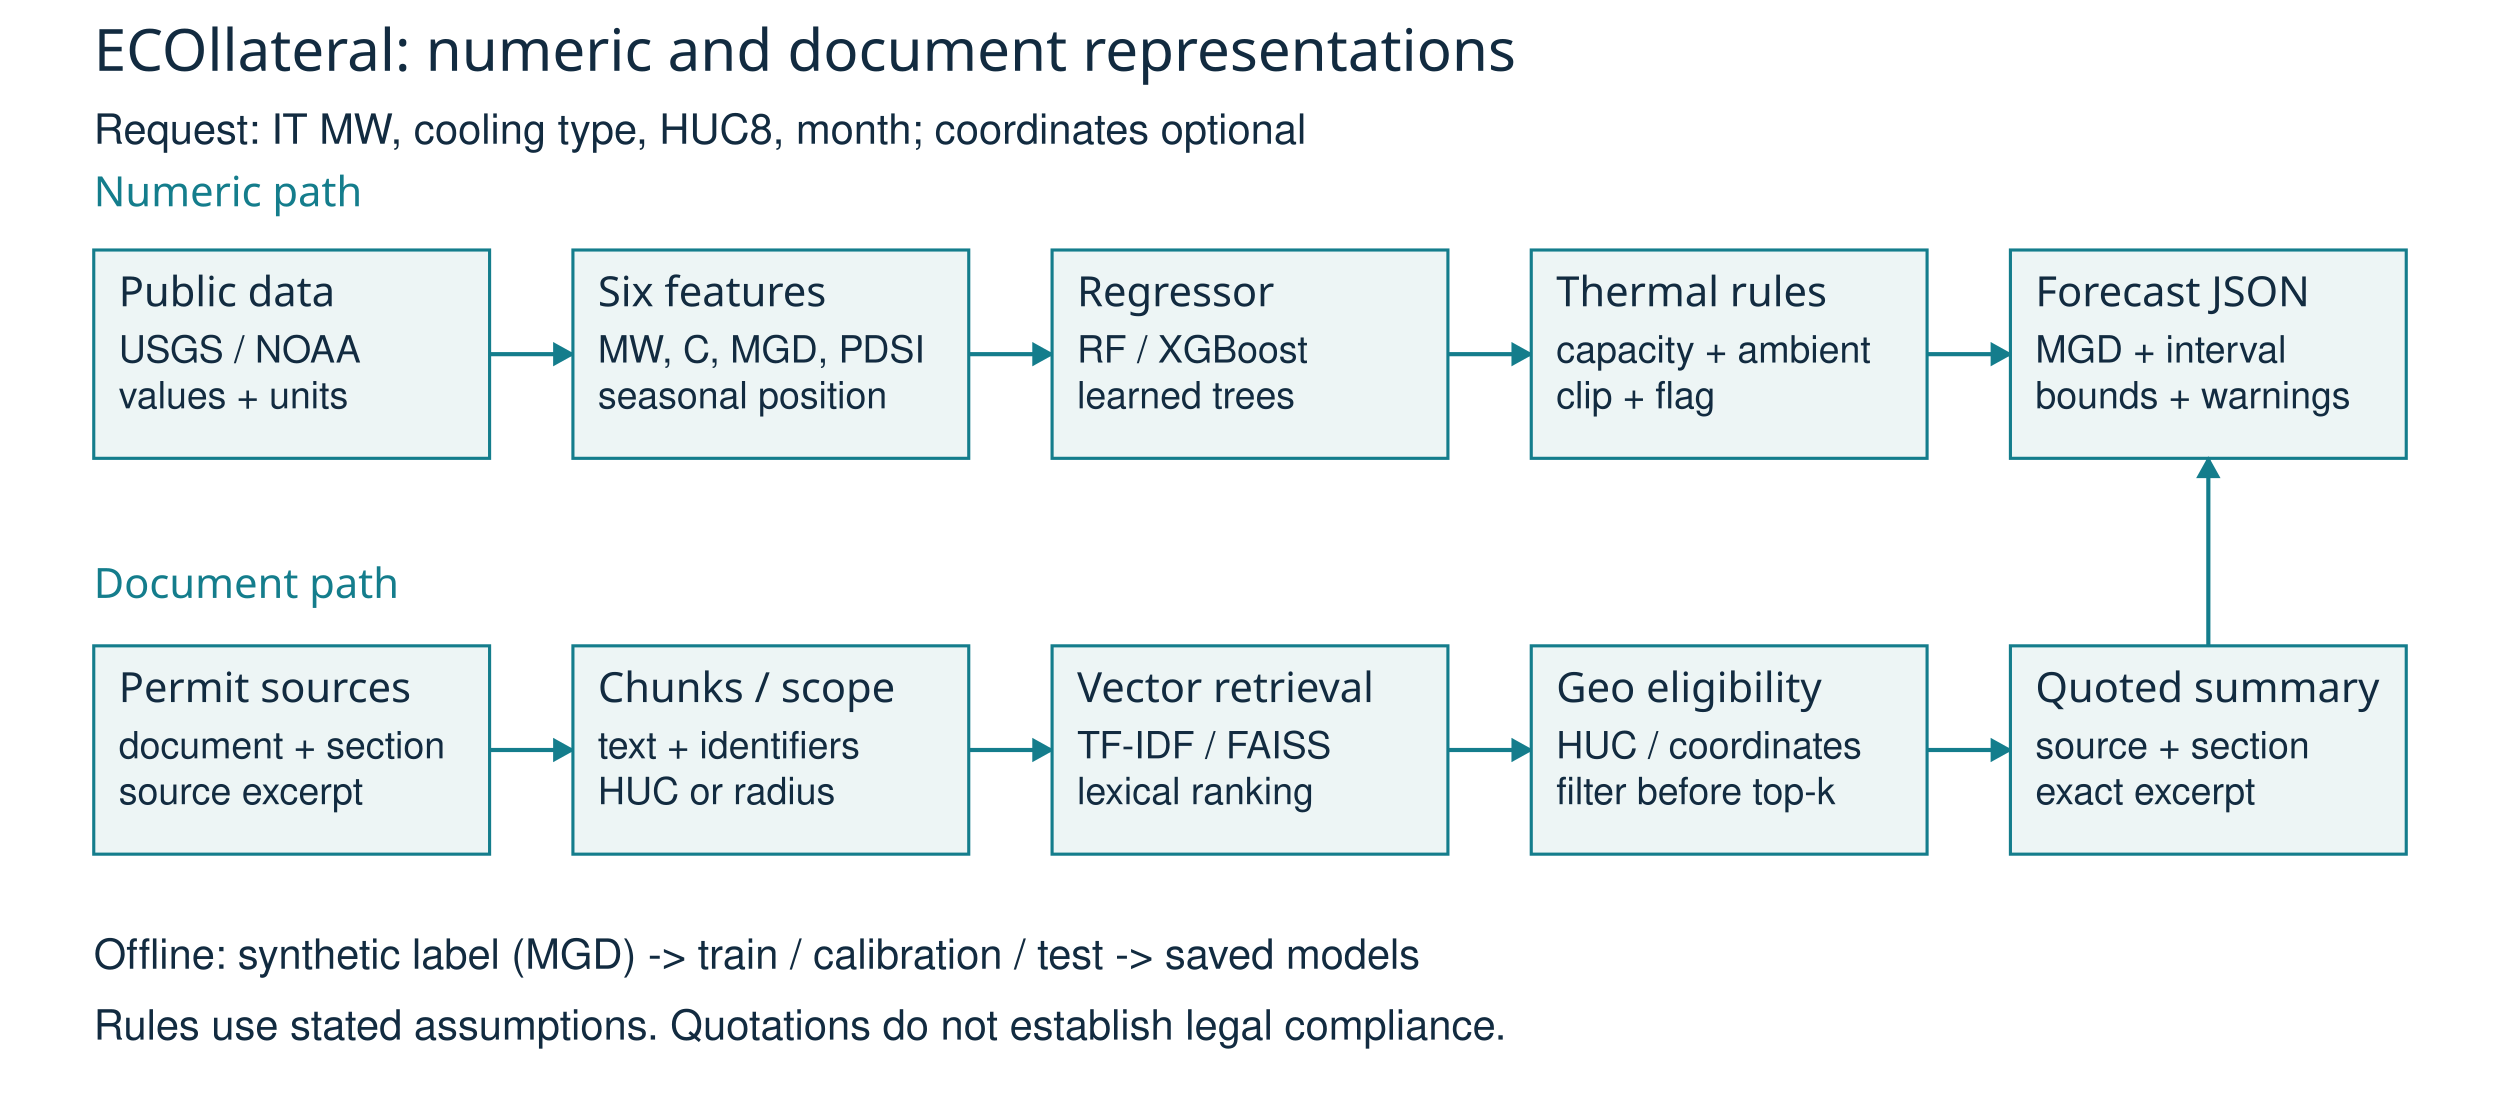
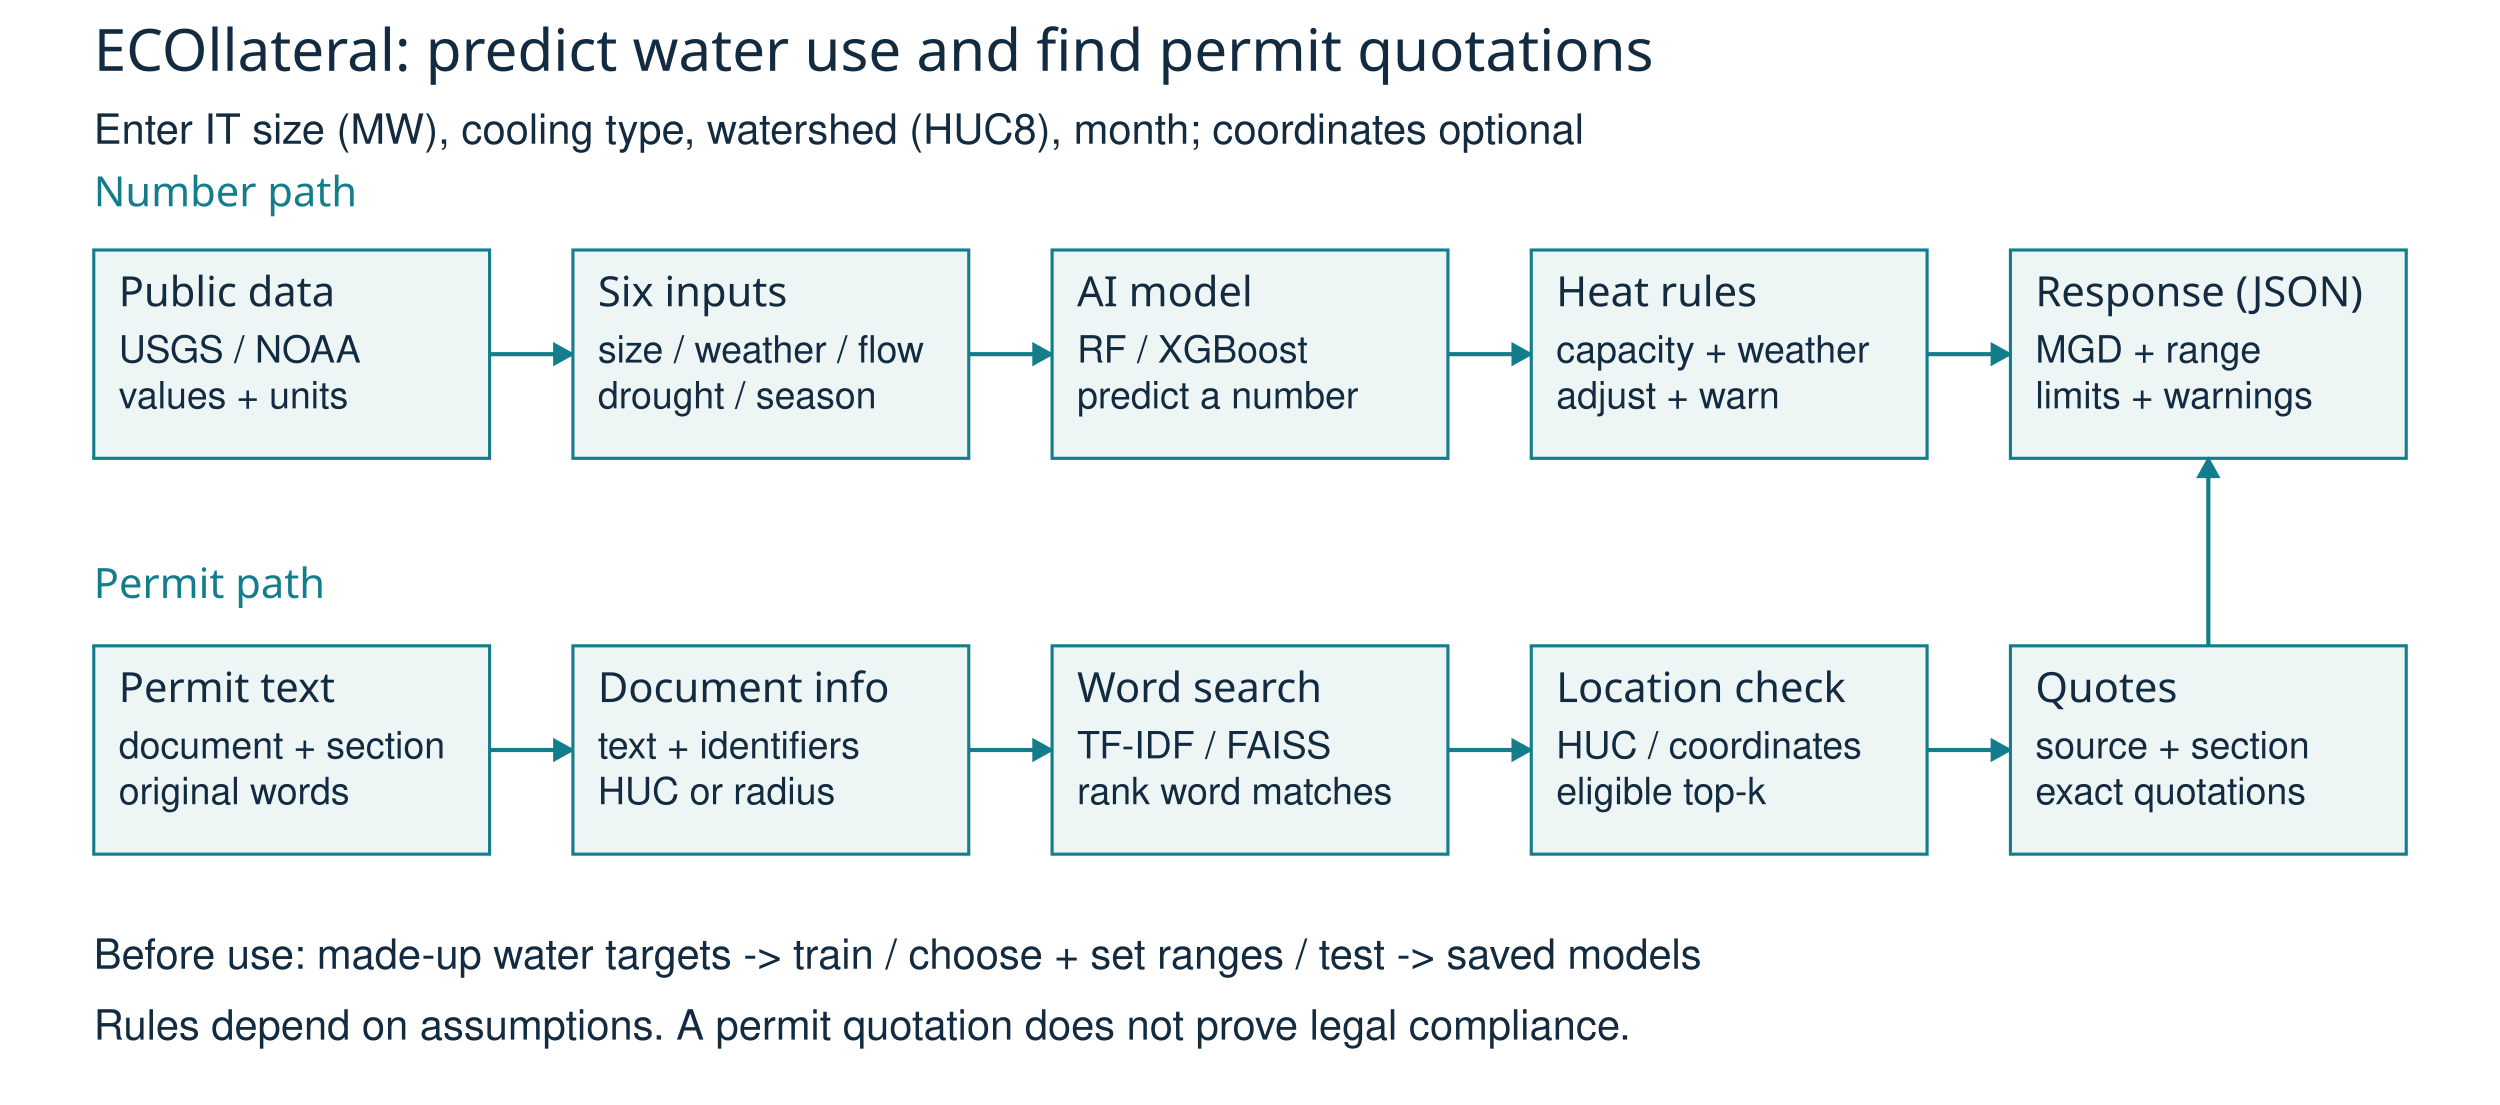
<svg xmlns="http://www.w3.org/2000/svg" width="1200" height="530" preserveAspectRatio="xMinYMin meet" viewBox="0 0 1200 530" version="1.0" fill-rule="evenodd">
  <clipPath id="clip">
    <rect x="0" y="0" width="1200" height="530" />
  </clipPath>
  <g id="group" transform="scale(1,-1) translate(0,-530)" style="clip-path: url(#clip)">
    <g transform="">
-       <text x="45" y="496" style="font-family: Helvetica-Bold; font-size: 28px;fill: rgb(7%,17%,25%); stroke:none;" transform="translate(0,992) scale(1,-1)">ECOllateral: numeric and document representations</text>
-       <text x="45" y="461" style="font-family: Helvetica; font-size: 20px;fill: rgb(7%,17%,25%); stroke:none;" transform="translate(0,922) scale(1,-1)">Request: IT MW, cooling type, HUC8, month; coordinates optional</text>
-       <text x="45" y="431" style="font-family: Helvetica-Bold; font-size: 20px;fill: rgb(8%,49%,55%); stroke:none;" transform="translate(0,862) scale(1,-1)">Numeric path</text>
+       <text x="45" y="496" style="font-family: Helvetica-Bold; font-size: 28px;fill: rgb(7%,17%,25%); stroke:none;" transform="translate(0,992) scale(1,-1)">ECOllateral: predict water use and find permit quotations</text>
+       <text x="45" y="461" style="font-family: Helvetica; font-size: 20px;fill: rgb(7%,17%,25%); stroke:none;" transform="translate(0,922) scale(1,-1)">Enter IT size (MW), cooling type, watershed (HUC8), month; coordinates optional</text>
+       <text x="45" y="431" style="font-family: Helvetica-Bold; font-size: 20px;fill: rgb(8%,49%,55%); stroke:none;" transform="translate(0,862) scale(1,-1)">Number path</text>
      <rect x="45" y="310" width="190" height="100" style="stroke: rgb(8%,49%,55%); stroke-linecap: butt; stroke-width: 1.5; fill: rgb(93%,96%,96%); fill-rule: evenodd;" />
      <text x="57" y="383" style="font-family: Helvetica-Bold; font-size: 20px;fill: rgb(7%,17%,25%); stroke:none;" transform="translate(0,766) scale(1,-1)">Public data</text>
      <text x="57" y="356" style="font-family: Helvetica; font-size: 18px;fill: rgb(7%,17%,25%); stroke:none;" transform="translate(0,712) scale(1,-1)">USGS / NOAA</text>
      <text x="57" y="334" style="font-family: Helvetica; font-size: 18px;fill: rgb(7%,17%,25%); stroke:none;" transform="translate(0,668) scale(1,-1)">values + units</text>
      <rect x="45" y="120" width="190" height="100" style="stroke: rgb(8%,49%,55%); stroke-linecap: butt; stroke-width: 1.5; fill: rgb(93%,96%,96%); fill-rule: evenodd;" />
-       <text x="57" y="193" style="font-family: Helvetica-Bold; font-size: 20px;fill: rgb(7%,17%,25%); stroke:none;" transform="translate(0,386) scale(1,-1)">Permit sources</text>
+       <text x="57" y="193" style="font-family: Helvetica-Bold; font-size: 20px;fill: rgb(7%,17%,25%); stroke:none;" transform="translate(0,386) scale(1,-1)">Permit text</text>
      <text x="57" y="166" style="font-family: Helvetica; font-size: 18px;fill: rgb(7%,17%,25%); stroke:none;" transform="translate(0,332) scale(1,-1)">document + section</text>
-       <text x="57" y="144" style="font-family: Helvetica; font-size: 18px;fill: rgb(7%,17%,25%); stroke:none;" transform="translate(0,288) scale(1,-1)">source excerpt</text>
+       <text x="57" y="144" style="font-family: Helvetica; font-size: 18px;fill: rgb(7%,17%,25%); stroke:none;" transform="translate(0,288) scale(1,-1)">original words</text>
      <path d="M 235,360 L 275,360 Z" style="stroke: rgb(8%,49%,55%); stroke-linecap: butt; stroke-width: 2;" />
      <polygon points="275 360, 266 365, 266 355" style="stroke: rgb(8%,49%,55%); stroke-linecap: butt; stroke-width: 1; fill: rgb(8%,49%,55%); fill-rule: evenodd;" />
      <path d="M 235,170 L 275,170 Z" style="stroke: rgb(8%,49%,55%); stroke-linecap: butt; stroke-width: 2;" />
      <polygon points="275 170, 266 175, 266 165" style="stroke: rgb(8%,49%,55%); stroke-linecap: butt; stroke-width: 1; fill: rgb(8%,49%,55%); fill-rule: evenodd;" />
      <rect x="275" y="310" width="190" height="100" style="stroke: rgb(8%,49%,55%); stroke-linecap: butt; stroke-width: 1.5; fill: rgb(93%,96%,96%); fill-rule: evenodd;" />
-       <text x="287" y="383" style="font-family: Helvetica-Bold; font-size: 20px;fill: rgb(7%,17%,25%); stroke:none;" transform="translate(0,766) scale(1,-1)">Six features</text>
-       <text x="287" y="356" style="font-family: Helvetica; font-size: 18px;fill: rgb(7%,17%,25%); stroke:none;" transform="translate(0,712) scale(1,-1)">MW, C, MGD, PDSI</text>
-       <text x="287" y="334" style="font-family: Helvetica; font-size: 18px;fill: rgb(7%,17%,25%); stroke:none;" transform="translate(0,668) scale(1,-1)">seasonal position</text>
+       <text x="287" y="383" style="font-family: Helvetica-Bold; font-size: 20px;fill: rgb(7%,17%,25%); stroke:none;" transform="translate(0,766) scale(1,-1)">Six inputs</text>
+       <text x="287" y="356" style="font-family: Helvetica; font-size: 18px;fill: rgb(7%,17%,25%); stroke:none;" transform="translate(0,712) scale(1,-1)">size / weather / flow</text>
+       <text x="287" y="334" style="font-family: Helvetica; font-size: 18px;fill: rgb(7%,17%,25%); stroke:none;" transform="translate(0,668) scale(1,-1)">drought / season</text>
      <rect x="275" y="120" width="190" height="100" style="stroke: rgb(8%,49%,55%); stroke-linecap: butt; stroke-width: 1.5; fill: rgb(93%,96%,96%); fill-rule: evenodd;" />
-       <text x="287" y="193" style="font-family: Helvetica-Bold; font-size: 20px;fill: rgb(7%,17%,25%); stroke:none;" transform="translate(0,386) scale(1,-1)">Chunks / scope</text>
+       <text x="287" y="193" style="font-family: Helvetica-Bold; font-size: 20px;fill: rgb(7%,17%,25%); stroke:none;" transform="translate(0,386) scale(1,-1)">Document info</text>
      <text x="287" y="166" style="font-family: Helvetica; font-size: 18px;fill: rgb(7%,17%,25%); stroke:none;" transform="translate(0,332) scale(1,-1)">text + identifiers</text>
      <text x="287" y="144" style="font-family: Helvetica; font-size: 18px;fill: rgb(7%,17%,25%); stroke:none;" transform="translate(0,288) scale(1,-1)">HUC or radius</text>
      <path d="M 465,360 L 505,360 Z" style="stroke: rgb(8%,49%,55%); stroke-linecap: butt; stroke-width: 2;" />
      <polygon points="505 360, 496 365, 496 355" style="stroke: rgb(8%,49%,55%); stroke-linecap: butt; stroke-width: 1; fill: rgb(8%,49%,55%); fill-rule: evenodd;" />
      <path d="M 465,170 L 505,170 Z" style="stroke: rgb(8%,49%,55%); stroke-linecap: butt; stroke-width: 2;" />
      <polygon points="505 170, 496 175, 496 165" style="stroke: rgb(8%,49%,55%); stroke-linecap: butt; stroke-width: 1; fill: rgb(8%,49%,55%); fill-rule: evenodd;" />
      <rect x="505" y="310" width="190" height="100" style="stroke: rgb(8%,49%,55%); stroke-linecap: butt; stroke-width: 1.5; fill: rgb(93%,96%,96%); fill-rule: evenodd;" />
-       <text x="517" y="383" style="font-family: Helvetica-Bold; font-size: 20px;fill: rgb(7%,17%,25%); stroke:none;" transform="translate(0,766) scale(1,-1)">Regressor</text>
+       <text x="517" y="383" style="font-family: Helvetica-Bold; font-size: 20px;fill: rgb(7%,17%,25%); stroke:none;" transform="translate(0,766) scale(1,-1)">AI model</text>
      <text x="517" y="356" style="font-family: Helvetica; font-size: 18px;fill: rgb(7%,17%,25%); stroke:none;" transform="translate(0,712) scale(1,-1)">RF / XGBoost</text>
-       <text x="517" y="334" style="font-family: Helvetica; font-size: 18px;fill: rgb(7%,17%,25%); stroke:none;" transform="translate(0,668) scale(1,-1)">learned trees</text>
+       <text x="517" y="334" style="font-family: Helvetica; font-size: 18px;fill: rgb(7%,17%,25%); stroke:none;" transform="translate(0,668) scale(1,-1)">predict a number</text>
      <rect x="505" y="120" width="190" height="100" style="stroke: rgb(8%,49%,55%); stroke-linecap: butt; stroke-width: 1.5; fill: rgb(93%,96%,96%); fill-rule: evenodd;" />
-       <text x="517" y="193" style="font-family: Helvetica-Bold; font-size: 20px;fill: rgb(7%,17%,25%); stroke:none;" transform="translate(0,386) scale(1,-1)">Vector retrieval</text>
+       <text x="517" y="193" style="font-family: Helvetica-Bold; font-size: 20px;fill: rgb(7%,17%,25%); stroke:none;" transform="translate(0,386) scale(1,-1)">Word search</text>
      <text x="517" y="166" style="font-family: Helvetica; font-size: 18px;fill: rgb(7%,17%,25%); stroke:none;" transform="translate(0,332) scale(1,-1)">TF-IDF / FAISS</text>
-       <text x="517" y="144" style="font-family: Helvetica; font-size: 18px;fill: rgb(7%,17%,25%); stroke:none;" transform="translate(0,288) scale(1,-1)">lexical ranking</text>
+       <text x="517" y="144" style="font-family: Helvetica; font-size: 18px;fill: rgb(7%,17%,25%); stroke:none;" transform="translate(0,288) scale(1,-1)">rank word matches</text>
      <path d="M 695,360 L 735,360 Z" style="stroke: rgb(8%,49%,55%); stroke-linecap: butt; stroke-width: 2;" />
      <polygon points="735 360, 726 365, 726 355" style="stroke: rgb(8%,49%,55%); stroke-linecap: butt; stroke-width: 1; fill: rgb(8%,49%,55%); fill-rule: evenodd;" />
      <path d="M 695,170 L 735,170 Z" style="stroke: rgb(8%,49%,55%); stroke-linecap: butt; stroke-width: 2;" />
      <polygon points="735 170, 726 175, 726 165" style="stroke: rgb(8%,49%,55%); stroke-linecap: butt; stroke-width: 1; fill: rgb(8%,49%,55%); fill-rule: evenodd;" />
      <rect x="735" y="310" width="190" height="100" style="stroke: rgb(8%,49%,55%); stroke-linecap: butt; stroke-width: 1.5; fill: rgb(93%,96%,96%); fill-rule: evenodd;" />
-       <text x="747" y="383" style="font-family: Helvetica-Bold; font-size: 20px;fill: rgb(7%,17%,25%); stroke:none;" transform="translate(0,766) scale(1,-1)">Thermal rules</text>
-       <text x="747" y="356" style="font-family: Helvetica; font-size: 18px;fill: rgb(7%,17%,25%); stroke:none;" transform="translate(0,712) scale(1,-1)">capacity + ambient</text>
-       <text x="747" y="334" style="font-family: Helvetica; font-size: 18px;fill: rgb(7%,17%,25%); stroke:none;" transform="translate(0,668) scale(1,-1)">clip + flag</text>
+       <text x="747" y="383" style="font-family: Helvetica-Bold; font-size: 20px;fill: rgb(7%,17%,25%); stroke:none;" transform="translate(0,766) scale(1,-1)">Heat rules</text>
+       <text x="747" y="356" style="font-family: Helvetica; font-size: 18px;fill: rgb(7%,17%,25%); stroke:none;" transform="translate(0,712) scale(1,-1)">capacity + weather</text>
+       <text x="747" y="334" style="font-family: Helvetica; font-size: 18px;fill: rgb(7%,17%,25%); stroke:none;" transform="translate(0,668) scale(1,-1)">adjust + warn</text>
      <rect x="735" y="120" width="190" height="100" style="stroke: rgb(8%,49%,55%); stroke-linecap: butt; stroke-width: 1.5; fill: rgb(93%,96%,96%); fill-rule: evenodd;" />
-       <text x="747" y="193" style="font-family: Helvetica-Bold; font-size: 20px;fill: rgb(7%,17%,25%); stroke:none;" transform="translate(0,386) scale(1,-1)">Geo eligibility</text>
+       <text x="747" y="193" style="font-family: Helvetica-Bold; font-size: 20px;fill: rgb(7%,17%,25%); stroke:none;" transform="translate(0,386) scale(1,-1)">Location check</text>
      <text x="747" y="166" style="font-family: Helvetica; font-size: 18px;fill: rgb(7%,17%,25%); stroke:none;" transform="translate(0,332) scale(1,-1)">HUC / coordinates</text>
-       <text x="747" y="144" style="font-family: Helvetica; font-size: 18px;fill: rgb(7%,17%,25%); stroke:none;" transform="translate(0,288) scale(1,-1)">filter before top-k</text>
+       <text x="747" y="144" style="font-family: Helvetica; font-size: 18px;fill: rgb(7%,17%,25%); stroke:none;" transform="translate(0,288) scale(1,-1)">eligible top-k</text>
      <path d="M 925,360 L 965,360 Z" style="stroke: rgb(8%,49%,55%); stroke-linecap: butt; stroke-width: 2;" />
      <polygon points="965 360, 956 365, 956 355" style="stroke: rgb(8%,49%,55%); stroke-linecap: butt; stroke-width: 1; fill: rgb(8%,49%,55%); fill-rule: evenodd;" />
      <path d="M 925,170 L 965,170 Z" style="stroke: rgb(8%,49%,55%); stroke-linecap: butt; stroke-width: 2;" />
      <polygon points="965 170, 956 175, 956 165" style="stroke: rgb(8%,49%,55%); stroke-linecap: butt; stroke-width: 1; fill: rgb(8%,49%,55%); fill-rule: evenodd;" />
      <rect x="965" y="310" width="190" height="100" style="stroke: rgb(8%,49%,55%); stroke-linecap: butt; stroke-width: 1.5; fill: rgb(93%,96%,96%); fill-rule: evenodd;" />
-       <text x="977" y="383" style="font-family: Helvetica-Bold; font-size: 20px;fill: rgb(7%,17%,25%); stroke:none;" transform="translate(0,766) scale(1,-1)">Forecast JSON</text>
-       <text x="977" y="356" style="font-family: Helvetica; font-size: 18px;fill: rgb(7%,17%,25%); stroke:none;" transform="translate(0,712) scale(1,-1)">MGD + interval</text>
-       <text x="977" y="334" style="font-family: Helvetica; font-size: 18px;fill: rgb(7%,17%,25%); stroke:none;" transform="translate(0,668) scale(1,-1)">bounds + warnings</text>
+       <text x="977" y="383" style="font-family: Helvetica-Bold; font-size: 20px;fill: rgb(7%,17%,25%); stroke:none;" transform="translate(0,766) scale(1,-1)">Response (JSON)</text>
+       <text x="977" y="356" style="font-family: Helvetica; font-size: 18px;fill: rgb(7%,17%,25%); stroke:none;" transform="translate(0,712) scale(1,-1)">MGD + range</text>
+       <text x="977" y="334" style="font-family: Helvetica; font-size: 18px;fill: rgb(7%,17%,25%); stroke:none;" transform="translate(0,668) scale(1,-1)">limits + warnings</text>
      <rect x="965" y="120" width="190" height="100" style="stroke: rgb(8%,49%,55%); stroke-linecap: butt; stroke-width: 1.5; fill: rgb(93%,96%,96%); fill-rule: evenodd;" />
-       <text x="977" y="193" style="font-family: Helvetica-Bold; font-size: 20px;fill: rgb(7%,17%,25%); stroke:none;" transform="translate(0,386) scale(1,-1)">Quoted summary</text>
+       <text x="977" y="193" style="font-family: Helvetica-Bold; font-size: 20px;fill: rgb(7%,17%,25%); stroke:none;" transform="translate(0,386) scale(1,-1)">Quotes</text>
      <text x="977" y="166" style="font-family: Helvetica; font-size: 18px;fill: rgb(7%,17%,25%); stroke:none;" transform="translate(0,332) scale(1,-1)">source + section</text>
-       <text x="977" y="144" style="font-family: Helvetica; font-size: 18px;fill: rgb(7%,17%,25%); stroke:none;" transform="translate(0,288) scale(1,-1)">exact excerpt</text>
+       <text x="977" y="144" style="font-family: Helvetica; font-size: 18px;fill: rgb(7%,17%,25%); stroke:none;" transform="translate(0,288) scale(1,-1)">exact quotations</text>
      <path d="M 1060,220 L 1060,310 Z" style="stroke: rgb(8%,49%,55%); stroke-linecap: butt; stroke-width: 2;" />
      <polygon points="1060 310, 1055 301, 1065 301" style="stroke: rgb(8%,49%,55%); stroke-linecap: butt; stroke-width: 1; fill: rgb(8%,49%,55%); fill-rule: evenodd;" />
-       <text x="45" y="243" style="font-family: Helvetica-Bold; font-size: 20px;fill: rgb(8%,49%,55%); stroke:none;" transform="translate(0,486) scale(1,-1)">Document path</text>
-       <text x="45" y="65" style="font-family: Helvetica; font-size: 20px;fill: rgb(7%,17%,25%); stroke:none;" transform="translate(0,130) scale(1,-1)">Offline: synthetic label (MGD) -&gt; train / calibration / test -&gt; saved models</text>
-       <text x="45" y="31" style="font-family: Helvetica; font-size: 20px;fill: rgb(7%,17%,25%); stroke:none;" transform="translate(0,62) scale(1,-1)">Rules use stated assumptions. Quotations do not establish legal compliance.</text>
+       <text x="45" y="243" style="font-family: Helvetica-Bold; font-size: 20px;fill: rgb(8%,49%,55%); stroke:none;" transform="translate(0,486) scale(1,-1)">Permit path</text>
+       <text x="45" y="65" style="font-family: Helvetica; font-size: 20px;fill: rgb(7%,17%,25%); stroke:none;" transform="translate(0,130) scale(1,-1)">Before use: made-up water targets -&gt; train / choose + set ranges / test -&gt; saved models</text>
+       <text x="45" y="31" style="font-family: Helvetica; font-size: 20px;fill: rgb(7%,17%,25%); stroke:none;" transform="translate(0,62) scale(1,-1)">Rules depend on assumptions. A permit quotation does not prove legal compliance.</text>
    </g>
  </g>
</svg>
